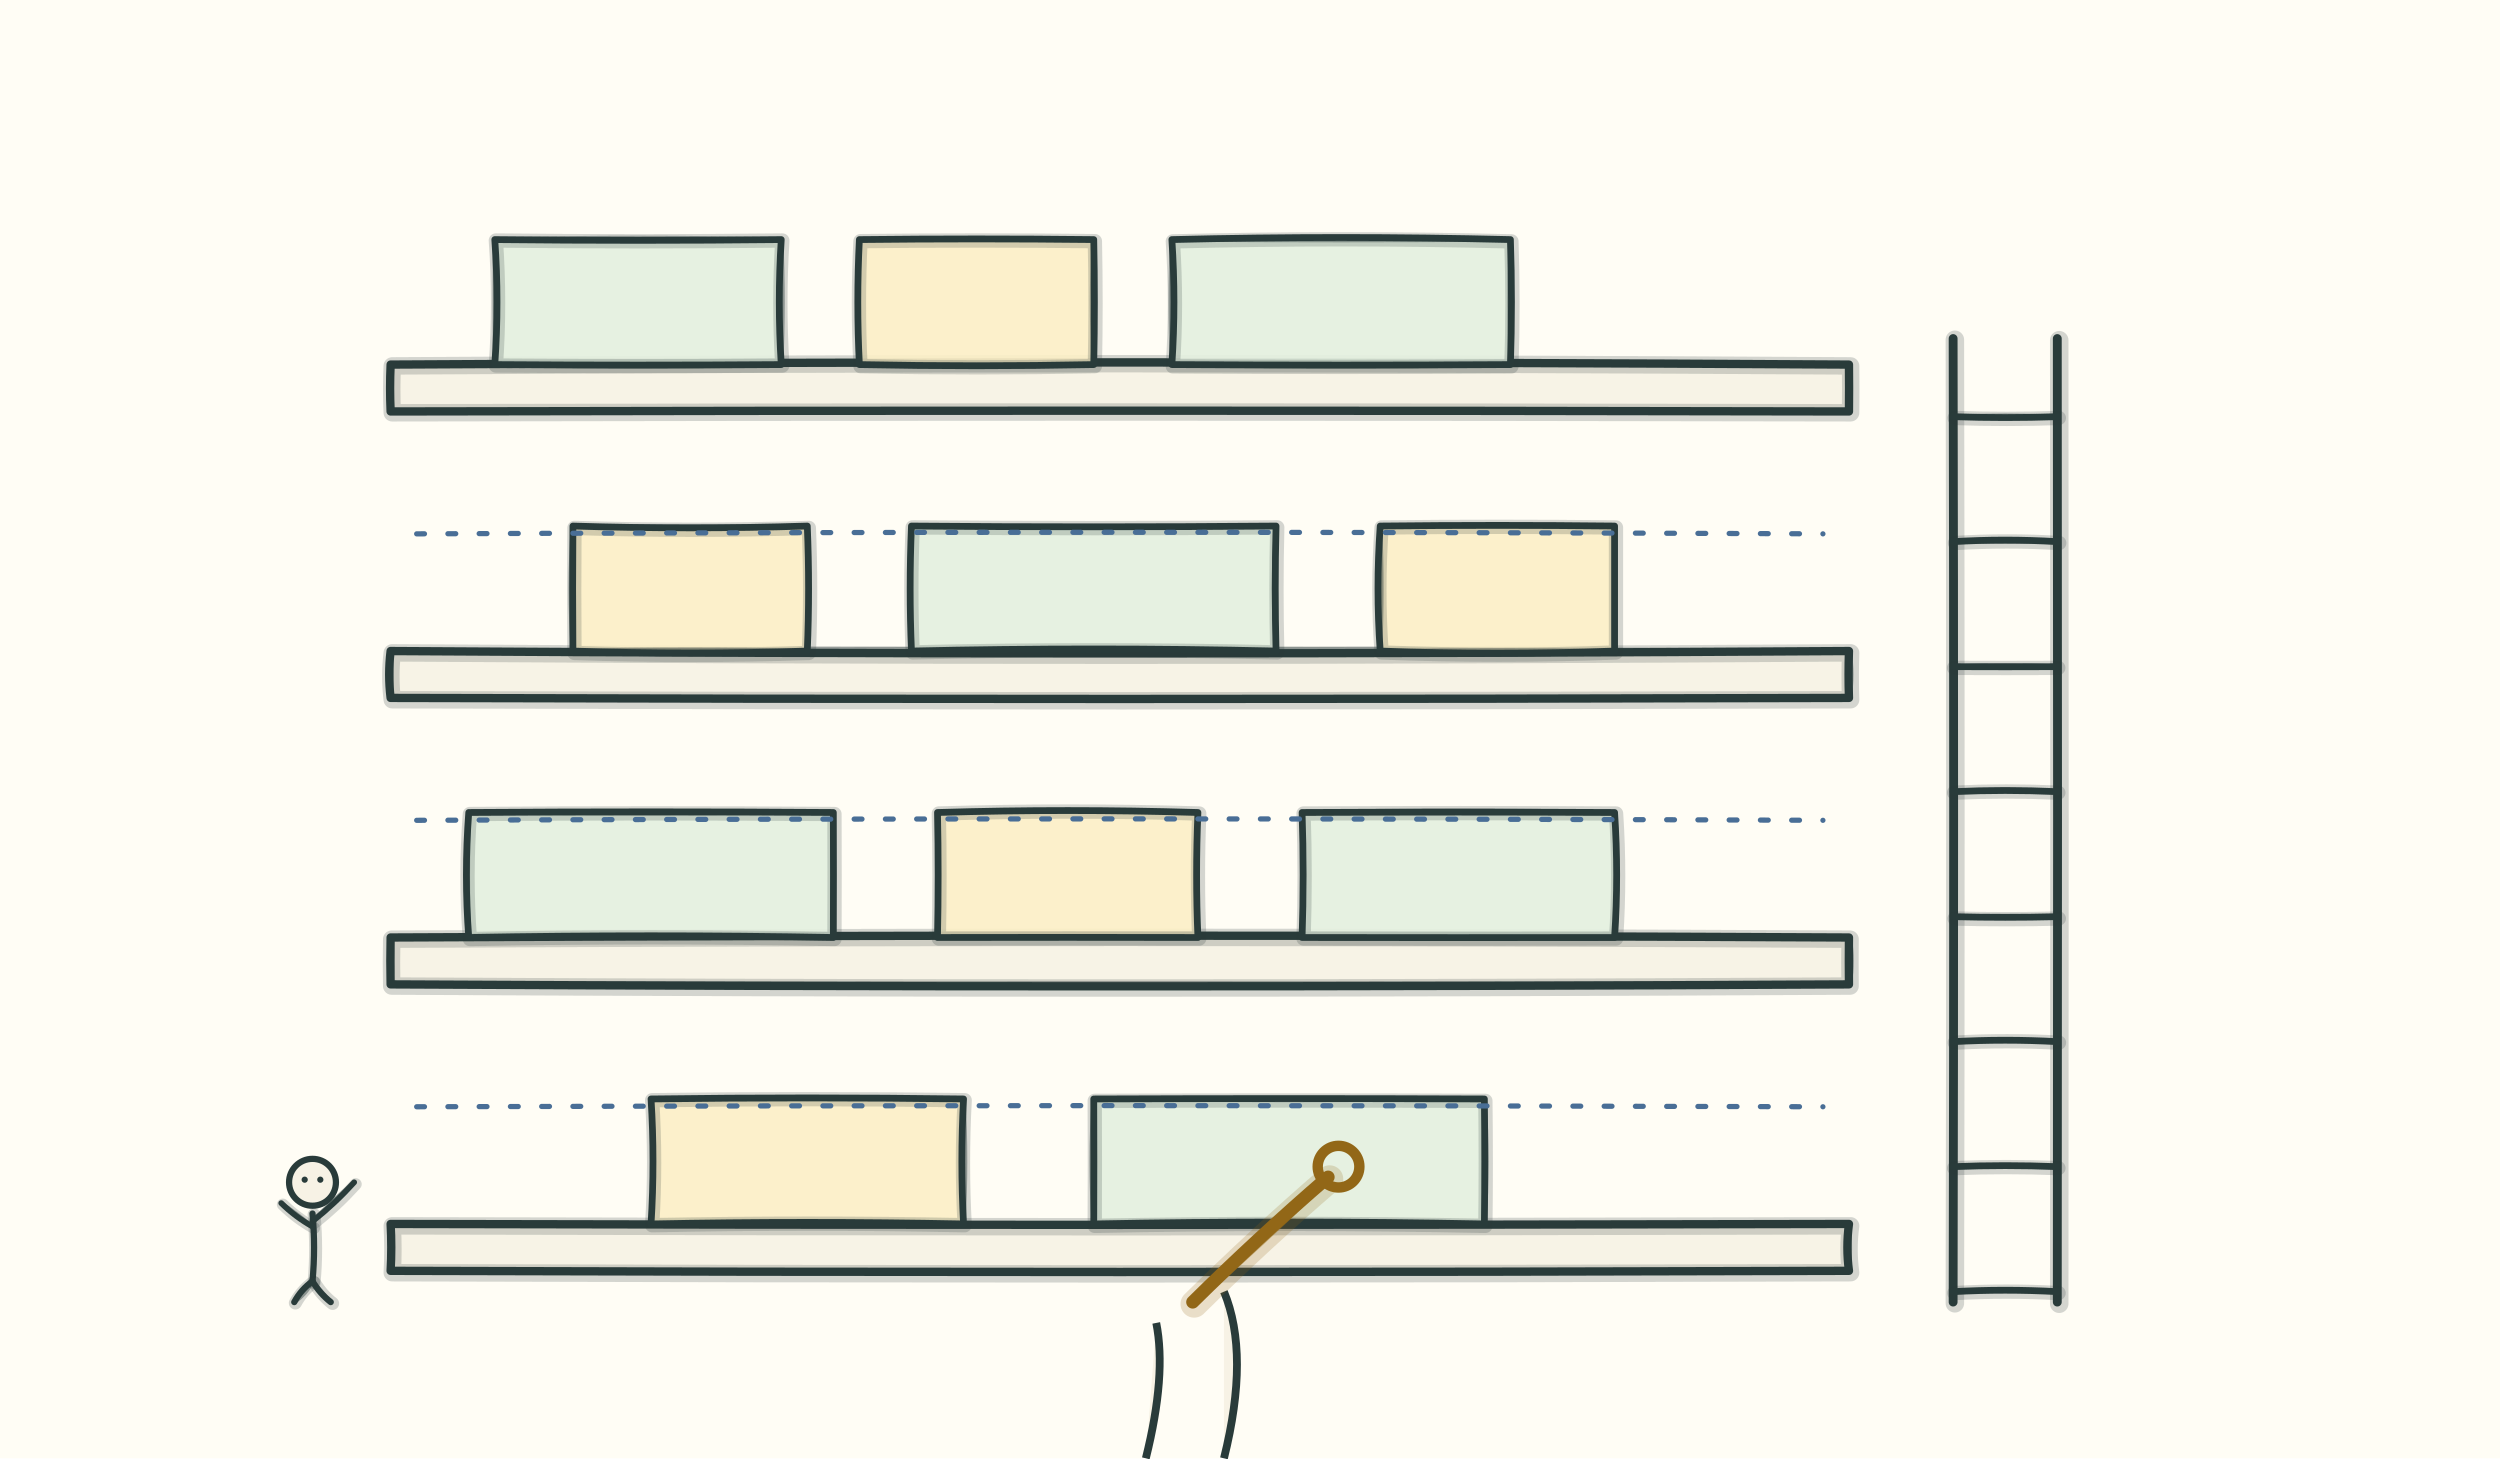
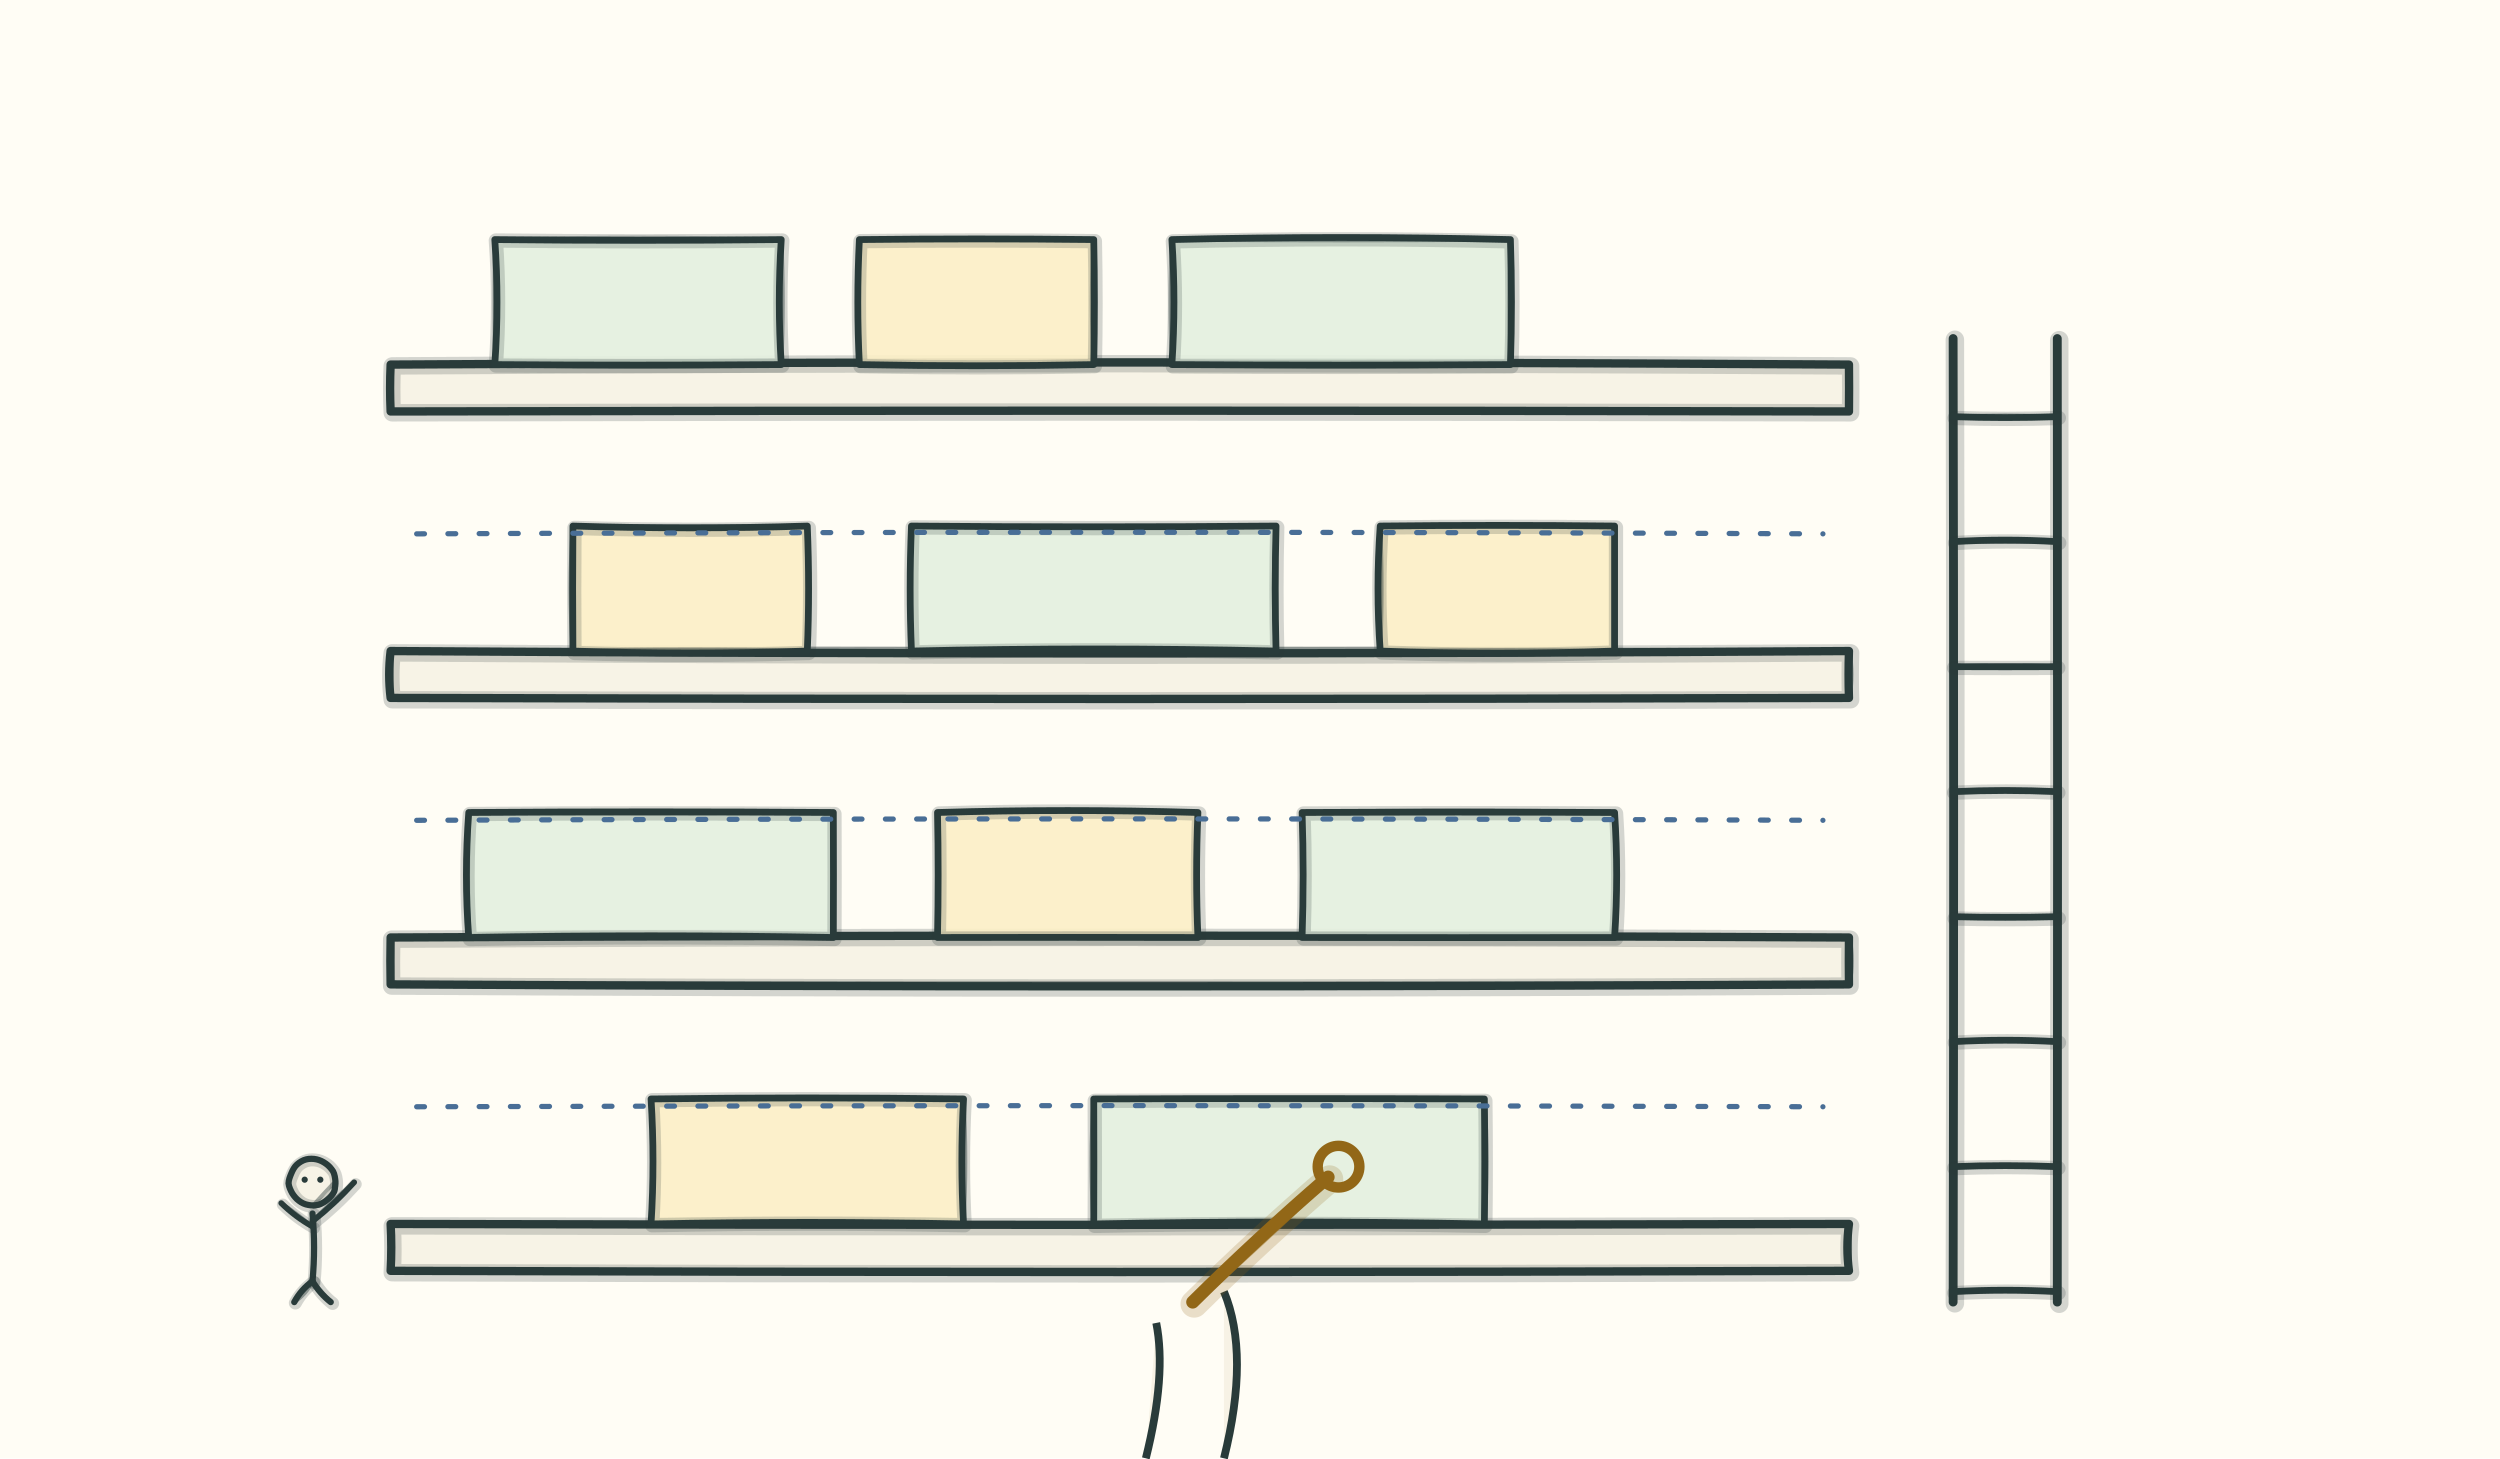
<svg xmlns="http://www.w3.org/2000/svg" viewBox="0 0 960 560" role="img" aria-labelledby="title desc">
  <defs>
    <pattern id="hatch-ink" width="7.0" height="7.0" patternUnits="userSpaceOnUse" patternTransform="rotate(45)">
      <line x1="0" y1="0" x2="0" y2="7.0" stroke="#293b3a" stroke-width="1.1" />
    </pattern>
    <pattern id="hatch-blue" width="7.0" height="7.0" patternUnits="userSpaceOnUse" patternTransform="rotate(45)">
      <line x1="0" y1="0" x2="0" y2="7.0" stroke="#496e96" stroke-width="1.1" />
    </pattern>
    <pattern id="hatch-red" width="8" height="8" patternUnits="userSpaceOnUse" patternTransform="rotate(45)">
      <line x1="0" y1="0" x2="0" y2="8" stroke="#b84745" stroke-width="1.1" />
    </pattern>
  </defs>
  <rect x="0" y="0" width="960" height="560" fill="#fffdf5" />
  <path d="M 150.0 140.0 Q 430.0 138.3 710.0 140.0 Q 710.1 149.0 710.0 158.0 Q 430.0 157.4 150.0 158.0 Q 149.6 149.0 150.0 140.0" fill="#f7f2e5" opacity="0.45" transform="translate(0.30 0.36)" />
  <path d="M 150.0 140.0 Q 430.0 138.3 710.0 140.0 Q 710.1 149.0 710.0 158.0 Q 430.0 157.4 150.0 158.0 Q 149.6 149.0 150.0 140.0" fill="#f7f2e5" opacity="0.85" />
  <path d="M 150.0 140.0 Q 430.0 138.3 710.0 140.0 Q 710.1 149.0 710.0 158.0 Q 430.0 157.4 150.0 158.0 Q 149.6 149.0 150.0 140.0" fill="none" stroke="#293b3a" stroke-width="6.7" stroke-opacity="0.2" stroke-linecap="round" stroke-linejoin="round" transform="translate(0.63 0.51)" />
  <path d="M 150.0 140.0 Q 430.0 139.5 710.0 140.0 Q 710.7 149.0 710.0 158.0 Q 430.0 158.3 150.0 158.0 Q 149.0 149.0 150.0 140.0" fill="none" stroke="#293b3a" stroke-width="2.0" stroke-opacity="0.42" stroke-linecap="round" stroke-linejoin="round" />
  <path d="M 150.0 140.0 Q 430.0 138.3 710.0 140.0 Q 710.1 149.0 710.0 158.0 Q 430.0 157.4 150.0 158.0 Q 149.6 149.0 150.0 140.0" fill="none" stroke="#293b3a" stroke-width="3.2" stroke-linecap="round" stroke-linejoin="round" />
  <path d="M 150.0 250.0 Q 430.0 251.8 710.0 250.0 Q 709.7 259.0 710.0 268.0 Q 430.0 268.8 150.0 268.0 Q 148.9 259.0 150.0 250.0" fill="#f7f2e5" opacity="0.45" transform="translate(-0.89 -0.69)" />
  <path d="M 150.0 250.0 Q 430.0 251.8 710.0 250.0 Q 709.7 259.0 710.0 268.0 Q 430.0 268.8 150.0 268.0 Q 148.9 259.0 150.0 250.0" fill="#f7f2e5" opacity="0.85" />
  <path d="M 150.0 250.0 Q 430.0 251.8 710.0 250.0 Q 709.7 259.0 710.0 268.0 Q 430.0 268.8 150.0 268.0 Q 148.9 259.0 150.0 250.0" fill="none" stroke="#293b3a" stroke-width="6.7" stroke-opacity="0.2" stroke-linecap="round" stroke-linejoin="round" transform="translate(0.63 0.70)" />
  <path d="M 150.0 250.0 Q 430.0 248.8 710.0 250.0 Q 711.5 259.0 710.0 268.0 Q 430.0 269.7 150.0 268.0 Q 150.5 259.0 150.0 250.0" fill="none" stroke="#293b3a" stroke-width="2.0" stroke-opacity="0.42" stroke-linecap="round" stroke-linejoin="round" />
  <path d="M 150.0 250.0 Q 430.0 251.8 710.0 250.0 Q 709.7 259.0 710.0 268.0 Q 430.0 268.8 150.0 268.0 Q 148.9 259.0 150.0 250.0" fill="none" stroke="#293b3a" stroke-width="3.2" stroke-linecap="round" stroke-linejoin="round" />
  <path d="M 150.0 360.0 Q 430.0 358.6 710.0 360.0 Q 709.9 369.0 710.0 378.0 Q 430.0 379.5 150.0 378.0 Q 149.8 369.0 150.0 360.0" fill="#f7f2e5" opacity="0.45" transform="translate(0.37 0.29)" />
  <path d="M 150.0 360.0 Q 430.0 358.6 710.0 360.0 Q 709.9 369.0 710.0 378.0 Q 430.0 379.5 150.0 378.0 Q 149.8 369.0 150.0 360.0" fill="#f7f2e5" opacity="0.85" />
  <path d="M 150.0 360.0 Q 430.0 358.6 710.0 360.0 Q 709.9 369.0 710.0 378.0 Q 430.0 379.5 150.0 378.0 Q 149.8 369.0 150.0 360.0" fill="none" stroke="#293b3a" stroke-width="6.7" stroke-opacity="0.2" stroke-linecap="round" stroke-linejoin="round" transform="translate(0.42 0.65)" />
  <path d="M 150.0 360.0 Q 430.0 358.7 710.0 360.0 Q 711.8 369.0 710.0 378.0 Q 430.0 377.5 150.0 378.0 Q 151.0 369.0 150.0 360.0" fill="none" stroke="#293b3a" stroke-width="2.0" stroke-opacity="0.42" stroke-linecap="round" stroke-linejoin="round" />
  <path d="M 150.0 360.0 Q 430.0 358.6 710.0 360.0 Q 709.9 369.0 710.0 378.0 Q 430.0 379.5 150.0 378.0 Q 149.8 369.0 150.0 360.0" fill="none" stroke="#293b3a" stroke-width="3.2" stroke-linecap="round" stroke-linejoin="round" />
  <path d="M 150.0 470.0 Q 430.0 470.7 710.0 470.0 Q 708.8 479.0 710.0 488.0 Q 430.0 488.9 150.0 488.0 Q 150.5 479.0 150.0 470.0" fill="#f7f2e5" opacity="0.45" transform="translate(0.25 0.32)" />
  <path d="M 150.0 470.0 Q 430.0 470.7 710.0 470.0 Q 708.8 479.0 710.0 488.0 Q 430.0 488.9 150.0 488.0 Q 150.5 479.0 150.0 470.0" fill="#f7f2e5" opacity="0.85" />
  <path d="M 150.0 470.0 Q 430.0 470.7 710.0 470.0 Q 708.8 479.0 710.0 488.0 Q 430.0 488.9 150.0 488.0 Q 150.5 479.0 150.0 470.0" fill="none" stroke="#293b3a" stroke-width="6.7" stroke-opacity="0.2" stroke-linecap="round" stroke-linejoin="round" transform="translate(0.63 0.72)" />
  <path d="M 150.0 470.0 Q 430.0 470.7 710.0 470.0 Q 710.4 479.0 710.0 488.0 Q 430.0 487.7 150.0 488.0 Q 150.1 479.0 150.0 470.0" fill="none" stroke="#293b3a" stroke-width="2.0" stroke-opacity="0.42" stroke-linecap="round" stroke-linejoin="round" />
  <path d="M 150.0 470.0 Q 430.0 470.7 710.0 470.0 Q 708.8 479.0 710.0 488.0 Q 430.0 488.9 150.0 488.0 Q 150.5 479.0 150.0 470.0" fill="none" stroke="#293b3a" stroke-width="3.2" stroke-linecap="round" stroke-linejoin="round" />
  <path d="M 190.0 92.0 Q 245.0 92.6 300.0 92.0 Q 298.5 116.0 300.0 140.0 Q 245.0 140.4 190.0 140.0 Q 191.7 116.0 190.0 92.0" fill="#e4f0df" opacity="0.45" transform="translate(0.46 0.32)" />
  <path d="M 190.0 92.0 Q 245.0 92.6 300.0 92.0 Q 298.5 116.0 300.0 140.0 Q 245.0 140.4 190.0 140.0 Q 191.7 116.0 190.0 92.0" fill="#e4f0df" opacity="0.85" />
  <path d="M 190.0 92.0 Q 245.0 92.6 300.0 92.0 Q 298.5 116.0 300.0 140.0 Q 245.0 140.4 190.0 140.0 Q 191.7 116.0 190.0 92.0" fill="none" stroke="#293b3a" stroke-width="5.5" stroke-opacity="0.2" stroke-linecap="round" stroke-linejoin="round" transform="translate(0.41 0.36)" />
  <path d="M 190.0 92.0 Q 245.0 90.6 300.0 92.0 Q 301.1 116.0 300.0 140.0 Q 245.0 141.5 190.0 140.0 Q 189.9 116.0 190.0 92.0" fill="none" stroke="#293b3a" stroke-width="1.6" stroke-opacity="0.42" stroke-linecap="round" stroke-linejoin="round" />
  <path d="M 190.0 92.0 Q 245.0 92.6 300.0 92.0 Q 298.5 116.0 300.0 140.0 Q 245.0 140.4 190.0 140.0 Q 191.7 116.0 190.0 92.0" fill="none" stroke="#293b3a" stroke-width="2.6" stroke-linecap="round" stroke-linejoin="round" />
  <path d="M 330.0 92.0 Q 375.0 91.5 420.0 92.0 Q 420.5 116.0 420.0 140.0 Q 375.0 140.9 330.0 140.0 Q 328.8 116.0 330.0 92.0" fill="#fbefc7" opacity="0.45" transform="translate(-0.00 0.29)" />
  <path d="M 330.0 92.0 Q 375.0 91.5 420.0 92.0 Q 420.5 116.0 420.0 140.0 Q 375.0 140.9 330.0 140.0 Q 328.8 116.0 330.0 92.0" fill="#fbefc7" opacity="0.85" />
  <path d="M 330.0 92.0 Q 375.0 91.5 420.0 92.0 Q 420.5 116.0 420.0 140.0 Q 375.0 140.9 330.0 140.0 Q 328.8 116.0 330.0 92.0" fill="none" stroke="#293b3a" stroke-width="5.5" stroke-opacity="0.2" stroke-linecap="round" stroke-linejoin="round" transform="translate(0.43 0.60)" />
  <path d="M 330.0 92.0 Q 375.0 92.2 420.0 92.0 Q 418.6 116.0 420.0 140.0 Q 375.0 141.5 330.0 140.0 Q 328.3 116.0 330.0 92.0" fill="none" stroke="#293b3a" stroke-width="1.6" stroke-opacity="0.42" stroke-linecap="round" stroke-linejoin="round" />
  <path d="M 330.0 92.0 Q 375.0 91.5 420.0 92.0 Q 420.5 116.0 420.0 140.0 Q 375.0 140.9 330.0 140.0 Q 328.8 116.0 330.0 92.0" fill="none" stroke="#293b3a" stroke-width="2.6" stroke-linecap="round" stroke-linejoin="round" />
  <path d="M 450.0 92.0 Q 515.0 90.4 580.0 92.0 Q 580.8 116.0 580.0 140.0 Q 515.0 140.4 450.0 140.0 Q 451.6 116.0 450.0 92.0" fill="#e4f0df" opacity="0.45" transform="translate(0.07 -0.75)" />
  <path d="M 450.0 92.0 Q 515.0 90.4 580.0 92.0 Q 580.8 116.0 580.0 140.0 Q 515.0 140.4 450.0 140.0 Q 451.6 116.0 450.0 92.0" fill="#e4f0df" opacity="0.85" />
  <path d="M 450.0 92.0 Q 515.0 90.4 580.0 92.0 Q 580.8 116.0 580.0 140.0 Q 515.0 140.4 450.0 140.0 Q 451.6 116.0 450.0 92.0" fill="none" stroke="#293b3a" stroke-width="5.5" stroke-opacity="0.2" stroke-linecap="round" stroke-linejoin="round" transform="translate(0.38 0.69)" />
  <path d="M 450.0 92.0 Q 515.0 92.5 580.0 92.0 Q 579.2 116.0 580.0 140.0 Q 515.0 141.5 450.0 140.0 Q 449.0 116.0 450.0 92.0" fill="none" stroke="#293b3a" stroke-width="1.6" stroke-opacity="0.42" stroke-linecap="round" stroke-linejoin="round" />
  <path d="M 450.0 92.0 Q 515.0 90.4 580.0 92.0 Q 580.8 116.0 580.0 140.0 Q 515.0 140.4 450.0 140.0 Q 451.6 116.0 450.0 92.0" fill="none" stroke="#293b3a" stroke-width="2.6" stroke-linecap="round" stroke-linejoin="round" />
  <path d="M 220.0 202.0 Q 265.0 203.4 310.0 202.0 Q 311.0 226.0 310.0 250.0 Q 265.0 251.5 220.0 250.0 Q 219.8 226.0 220.0 202.0" fill="#fbefc7" opacity="0.45" transform="translate(0.47 -0.90)" />
  <path d="M 220.0 202.0 Q 265.0 203.4 310.0 202.0 Q 311.0 226.0 310.0 250.0 Q 265.0 251.5 220.0 250.0 Q 219.8 226.0 220.0 202.0" fill="#fbefc7" opacity="0.85" />
  <path d="M 220.0 202.0 Q 265.0 203.4 310.0 202.0 Q 311.0 226.0 310.0 250.0 Q 265.0 251.5 220.0 250.0 Q 219.8 226.0 220.0 202.0" fill="none" stroke="#293b3a" stroke-width="5.5" stroke-opacity="0.2" stroke-linecap="round" stroke-linejoin="round" transform="translate(0.59 0.73)" />
  <path d="M 220.0 202.0 Q 265.0 202.2 310.0 202.0 Q 310.5 226.0 310.0 250.0 Q 265.0 248.8 220.0 250.0 Q 218.2 226.0 220.0 202.0" fill="none" stroke="#293b3a" stroke-width="1.6" stroke-opacity="0.42" stroke-linecap="round" stroke-linejoin="round" />
  <path d="M 220.0 202.0 Q 265.0 203.4 310.0 202.0 Q 311.0 226.0 310.0 250.0 Q 265.0 251.5 220.0 250.0 Q 219.8 226.0 220.0 202.0" fill="none" stroke="#293b3a" stroke-width="2.6" stroke-linecap="round" stroke-linejoin="round" />
  <path d="M 350.0 202.0 Q 420.0 202.6 490.0 202.0 Q 489.4 226.0 490.0 250.0 Q 420.0 248.4 350.0 250.0 Q 349.0 226.0 350.0 202.0" fill="#e4f0df" opacity="0.45" transform="translate(-0.90 -0.63)" />
  <path d="M 350.0 202.0 Q 420.0 202.6 490.0 202.0 Q 489.4 226.0 490.0 250.0 Q 420.0 248.4 350.0 250.0 Q 349.0 226.0 350.0 202.0" fill="#e4f0df" opacity="0.85" />
  <path d="M 350.0 202.0 Q 420.0 202.6 490.0 202.0 Q 489.4 226.0 490.0 250.0 Q 420.0 248.4 350.0 250.0 Q 349.0 226.0 350.0 202.0" fill="none" stroke="#293b3a" stroke-width="5.5" stroke-opacity="0.2" stroke-linecap="round" stroke-linejoin="round" transform="translate(0.46 0.51)" />
  <path d="M 350.0 202.0 Q 420.0 202.5 490.0 202.0 Q 488.3 226.0 490.0 250.0 Q 420.0 249.7 350.0 250.0 Q 348.5 226.0 350.0 202.0" fill="none" stroke="#293b3a" stroke-width="1.6" stroke-opacity="0.42" stroke-linecap="round" stroke-linejoin="round" />
  <path d="M 350.0 202.0 Q 420.0 202.6 490.0 202.0 Q 489.4 226.0 490.0 250.0 Q 420.0 248.4 350.0 250.0 Q 349.0 226.0 350.0 202.0" fill="none" stroke="#293b3a" stroke-width="2.6" stroke-linecap="round" stroke-linejoin="round" />
  <path d="M 530.0 202.0 Q 575.0 201.5 620.0 202.0 Q 620.0 226.0 620.0 250.0 Q 575.0 251.7 530.0 250.0 Q 528.3 226.0 530.0 202.0" fill="#fbefc7" opacity="0.45" transform="translate(-0.09 0.33)" />
  <path d="M 530.0 202.0 Q 575.0 201.5 620.0 202.0 Q 620.0 226.0 620.0 250.0 Q 575.0 251.7 530.0 250.0 Q 528.3 226.0 530.0 202.0" fill="#fbefc7" opacity="0.85" />
  <path d="M 530.0 202.0 Q 575.0 201.5 620.0 202.0 Q 620.0 226.0 620.0 250.0 Q 575.0 251.7 530.0 250.0 Q 528.3 226.0 530.0 202.0" fill="none" stroke="#293b3a" stroke-width="5.5" stroke-opacity="0.2" stroke-linecap="round" stroke-linejoin="round" transform="translate(0.53 0.55)" />
  <path d="M 530.0 202.0 Q 575.0 201.8 620.0 202.0 Q 620.7 226.0 620.0 250.0 Q 575.0 249.4 530.0 250.0 Q 531.0 226.0 530.0 202.0" fill="none" stroke="#293b3a" stroke-width="1.6" stroke-opacity="0.42" stroke-linecap="round" stroke-linejoin="round" />
  <path d="M 530.0 202.0 Q 575.0 201.5 620.0 202.0 Q 620.0 226.0 620.0 250.0 Q 575.0 251.7 530.0 250.0 Q 528.3 226.0 530.0 202.0" fill="none" stroke="#293b3a" stroke-width="2.6" stroke-linecap="round" stroke-linejoin="round" />
  <path d="M 180.0 312.0 Q 250.0 311.5 320.0 312.0 Q 320.1 336.0 320.0 360.0 Q 250.0 358.7 180.0 360.0 Q 178.2 336.0 180.0 312.0" fill="#e4f0df" opacity="0.45" transform="translate(-0.56 -0.27)" />
  <path d="M 180.0 312.0 Q 250.0 311.5 320.0 312.0 Q 320.1 336.0 320.0 360.0 Q 250.0 358.7 180.0 360.0 Q 178.2 336.0 180.0 312.0" fill="#e4f0df" opacity="0.85" />
  <path d="M 180.0 312.0 Q 250.0 311.5 320.0 312.0 Q 320.1 336.0 320.0 360.0 Q 250.0 358.7 180.0 360.0 Q 178.2 336.0 180.0 312.0" fill="none" stroke="#293b3a" stroke-width="5.5" stroke-opacity="0.2" stroke-linecap="round" stroke-linejoin="round" transform="translate(0.43 0.58)" />
  <path d="M 180.0 312.0 Q 250.0 312.8 320.0 312.0 Q 319.5 336.0 320.0 360.0 Q 250.0 358.8 180.0 360.0 Q 179.4 336.0 180.0 312.0" fill="none" stroke="#293b3a" stroke-width="1.6" stroke-opacity="0.42" stroke-linecap="round" stroke-linejoin="round" />
  <path d="M 180.0 312.0 Q 250.0 311.5 320.0 312.0 Q 320.1 336.0 320.0 360.0 Q 250.0 358.7 180.0 360.0 Q 178.2 336.0 180.0 312.0" fill="none" stroke="#293b3a" stroke-width="2.6" stroke-linecap="round" stroke-linejoin="round" />
  <path d="M 360.0 312.0 Q 410.0 310.5 460.0 312.0 Q 459.0 336.0 460.0 360.0 Q 410.0 359.9 360.0 360.0 Q 360.5 336.0 360.0 312.0" fill="#fbefc7" opacity="0.45" transform="translate(-0.13 -0.37)" />
  <path d="M 360.0 312.0 Q 410.0 310.5 460.0 312.0 Q 459.0 336.0 460.0 360.0 Q 410.0 359.9 360.0 360.0 Q 360.5 336.0 360.0 312.0" fill="#fbefc7" opacity="0.85" />
  <path d="M 360.0 312.0 Q 410.0 310.5 460.0 312.0 Q 459.0 336.0 460.0 360.0 Q 410.0 359.9 360.0 360.0 Q 360.5 336.0 360.0 312.0" fill="none" stroke="#293b3a" stroke-width="5.5" stroke-opacity="0.2" stroke-linecap="round" stroke-linejoin="round" transform="translate(0.51 0.39)" />
  <path d="M 360.0 312.0 Q 410.0 311.1 460.0 312.0 Q 459.1 336.0 460.0 360.0 Q 410.0 359.0 360.0 360.0 Q 361.0 336.0 360.0 312.0" fill="none" stroke="#293b3a" stroke-width="1.6" stroke-opacity="0.42" stroke-linecap="round" stroke-linejoin="round" />
  <path d="M 360.0 312.0 Q 410.0 310.5 460.0 312.0 Q 459.0 336.0 460.0 360.0 Q 410.0 359.9 360.0 360.0 Q 360.5 336.0 360.0 312.0" fill="none" stroke="#293b3a" stroke-width="2.6" stroke-linecap="round" stroke-linejoin="round" />
  <path d="M 500.0 312.0 Q 560.0 311.7 620.0 312.0 Q 621.6 336.0 620.0 360.0 Q 560.0 360.1 500.0 360.0 Q 500.8 336.0 500.0 312.0" fill="#e4f0df" opacity="0.45" transform="translate(-0.82 0.28)" />
  <path d="M 500.0 312.0 Q 560.0 311.7 620.0 312.0 Q 621.6 336.0 620.0 360.0 Q 560.0 360.1 500.0 360.0 Q 500.8 336.0 500.0 312.0" fill="#e4f0df" opacity="0.85" />
  <path d="M 500.0 312.0 Q 560.0 311.7 620.0 312.0 Q 621.6 336.0 620.0 360.0 Q 560.0 360.1 500.0 360.0 Q 500.8 336.0 500.0 312.0" fill="none" stroke="#293b3a" stroke-width="5.5" stroke-opacity="0.2" stroke-linecap="round" stroke-linejoin="round" transform="translate(0.57 0.39)" />
  <path d="M 500.0 312.0 Q 560.0 310.5 620.0 312.0 Q 621.2 336.0 620.0 360.0 Q 560.0 359.4 500.0 360.0 Q 501.5 336.0 500.0 312.0" fill="none" stroke="#293b3a" stroke-width="1.6" stroke-opacity="0.42" stroke-linecap="round" stroke-linejoin="round" />
  <path d="M 500.0 312.0 Q 560.0 311.7 620.0 312.0 Q 621.6 336.0 620.0 360.0 Q 560.0 360.1 500.0 360.0 Q 500.8 336.0 500.0 312.0" fill="none" stroke="#293b3a" stroke-width="2.6" stroke-linecap="round" stroke-linejoin="round" />
  <path d="M 250.0 422.0 Q 310.0 421.2 370.0 422.0 Q 368.7 446.0 370.0 470.0 Q 310.0 468.8 250.0 470.0 Q 251.5 446.0 250.0 422.0" fill="#fbefc7" opacity="0.45" transform="translate(0.23 0.30)" />
  <path d="M 250.0 422.0 Q 310.0 421.2 370.0 422.0 Q 368.7 446.0 370.0 470.0 Q 310.0 468.8 250.0 470.0 Q 251.5 446.0 250.0 422.0" fill="#fbefc7" opacity="0.85" />
  <path d="M 250.0 422.0 Q 310.0 421.2 370.0 422.0 Q 368.7 446.0 370.0 470.0 Q 310.0 468.8 250.0 470.0 Q 251.5 446.0 250.0 422.0" fill="none" stroke="#293b3a" stroke-width="5.5" stroke-opacity="0.2" stroke-linecap="round" stroke-linejoin="round" transform="translate(0.43 0.48)" />
  <path d="M 250.0 422.0 Q 310.0 422.1 370.0 422.0 Q 371.3 446.0 370.0 470.0 Q 310.0 469.0 250.0 470.0 Q 251.6 446.0 250.0 422.0" fill="none" stroke="#293b3a" stroke-width="1.6" stroke-opacity="0.42" stroke-linecap="round" stroke-linejoin="round" />
  <path d="M 250.0 422.0 Q 310.0 421.2 370.0 422.0 Q 368.7 446.0 370.0 470.0 Q 310.0 468.8 250.0 470.0 Q 251.5 446.0 250.0 422.0" fill="none" stroke="#293b3a" stroke-width="2.6" stroke-linecap="round" stroke-linejoin="round" />
  <path d="M 420.0 422.0 Q 495.0 421.7 570.0 422.0 Q 570.3 446.0 570.0 470.0 Q 495.0 468.5 420.0 470.0 Q 420.1 446.0 420.0 422.0" fill="#e4f0df" opacity="0.45" transform="translate(-0.52 -0.86)" />
  <path d="M 420.0 422.0 Q 495.0 421.7 570.0 422.0 Q 570.3 446.0 570.0 470.0 Q 495.0 468.5 420.0 470.0 Q 420.1 446.0 420.0 422.0" fill="#e4f0df" opacity="0.85" />
  <path d="M 420.0 422.0 Q 495.0 421.7 570.0 422.0 Q 570.3 446.0 570.0 470.0 Q 495.0 468.5 420.0 470.0 Q 420.1 446.0 420.0 422.0" fill="none" stroke="#293b3a" stroke-width="5.5" stroke-opacity="0.2" stroke-linecap="round" stroke-linejoin="round" transform="translate(0.38 0.73)" />
  <path d="M 420.0 422.0 Q 495.0 422.9 570.0 422.0 Q 571.7 446.0 570.0 470.0 Q 495.0 470.1 420.0 470.0 Q 418.3 446.0 420.0 422.0" fill="none" stroke="#293b3a" stroke-width="1.6" stroke-opacity="0.42" stroke-linecap="round" stroke-linejoin="round" />
  <path d="M 420.0 422.0 Q 495.0 421.7 570.0 422.0 Q 570.3 446.0 570.0 470.0 Q 495.0 468.5 420.0 470.0 Q 420.1 446.0 420.0 422.0" fill="none" stroke="#293b3a" stroke-width="2.6" stroke-linecap="round" stroke-linejoin="round" />
  <path d="M 750.0 130.0 Q 750.4 315.0 750.0 500.0" fill="none" stroke="#293b3a" stroke-width="7.1" stroke-opacity="0.2" stroke-linecap="round" stroke-linejoin="round" transform="translate(0.67 0.47)" />
  <path d="M 750.0 130.0 Q 751.4 315.0 750.0 500.0" fill="none" stroke="#293b3a" stroke-width="2.1" stroke-opacity="0.42" stroke-linecap="round" stroke-linejoin="round" />
  <path d="M 750.0 130.0 Q 750.4 315.0 750.0 500.0" fill="none" stroke="#293b3a" stroke-width="3.4" stroke-linecap="round" stroke-linejoin="round" />
  <path d="M 790.0 130.0 Q 790.2 315.0 790.0 500.0" fill="none" stroke="#293b3a" stroke-width="7.1" stroke-opacity="0.2" stroke-linecap="round" stroke-linejoin="round" transform="translate(0.74 0.64)" />
  <path d="M 790.0 130.0 Q 789.6 315.0 790.0 500.0" fill="none" stroke="#293b3a" stroke-width="2.1" stroke-opacity="0.42" stroke-linecap="round" stroke-linejoin="round" />
  <path d="M 790.0 130.0 Q 790.2 315.0 790.0 500.0" fill="none" stroke="#293b3a" stroke-width="3.4" stroke-linecap="round" stroke-linejoin="round" />
  <path d="M 750.0 160.0 Q 770.0 160.7 790.0 160.0" fill="none" stroke="#293b3a" stroke-width="5.5" stroke-opacity="0.2" stroke-linecap="round" stroke-linejoin="round" transform="translate(0.59 0.50)" />
  <path d="M 750.0 160.0 Q 770.0 159.1 790.0 160.0" fill="none" stroke="#293b3a" stroke-width="1.6" stroke-opacity="0.42" stroke-linecap="round" stroke-linejoin="round" />
  <path d="M 750.0 160.0 Q 770.0 160.7 790.0 160.0" fill="none" stroke="#293b3a" stroke-width="2.6" stroke-linecap="round" stroke-linejoin="round" />
  <path d="M 750.0 208.0 Q 770.0 206.8 790.0 208.0" fill="none" stroke="#293b3a" stroke-width="5.5" stroke-opacity="0.2" stroke-linecap="round" stroke-linejoin="round" transform="translate(0.73 0.52)" />
  <path d="M 750.0 208.0 Q 770.0 208.2 790.0 208.0" fill="none" stroke="#293b3a" stroke-width="1.6" stroke-opacity="0.42" stroke-linecap="round" stroke-linejoin="round" />
  <path d="M 750.0 208.0 Q 770.0 206.8 790.0 208.0" fill="none" stroke="#293b3a" stroke-width="2.6" stroke-linecap="round" stroke-linejoin="round" />
  <path d="M 750.0 256.0 Q 770.0 256.1 790.0 256.0" fill="none" stroke="#293b3a" stroke-width="5.5" stroke-opacity="0.2" stroke-linecap="round" stroke-linejoin="round" transform="translate(0.37 0.47)" />
  <path d="M 750.0 256.0 Q 770.0 254.8 790.0 256.0" fill="none" stroke="#293b3a" stroke-width="1.6" stroke-opacity="0.42" stroke-linecap="round" stroke-linejoin="round" />
  <path d="M 750.0 256.0 Q 770.0 256.1 790.0 256.0" fill="none" stroke="#293b3a" stroke-width="2.6" stroke-linecap="round" stroke-linejoin="round" />
  <path d="M 750.0 304.0 Q 770.0 303.1 790.0 304.0" fill="none" stroke="#293b3a" stroke-width="5.5" stroke-opacity="0.2" stroke-linecap="round" stroke-linejoin="round" transform="translate(0.39 0.39)" />
  <path d="M 750.0 304.0 Q 770.0 302.5 790.0 304.0" fill="none" stroke="#293b3a" stroke-width="1.6" stroke-opacity="0.42" stroke-linecap="round" stroke-linejoin="round" />
  <path d="M 750.0 304.0 Q 770.0 303.1 790.0 304.0" fill="none" stroke="#293b3a" stroke-width="2.6" stroke-linecap="round" stroke-linejoin="round" />
  <path d="M 750.0 352.0 Q 770.0 352.5 790.0 352.0" fill="none" stroke="#293b3a" stroke-width="5.5" stroke-opacity="0.2" stroke-linecap="round" stroke-linejoin="round" transform="translate(0.58 0.72)" />
  <path d="M 750.0 352.0 Q 770.0 351.4 790.0 352.0" fill="none" stroke="#293b3a" stroke-width="1.6" stroke-opacity="0.42" stroke-linecap="round" stroke-linejoin="round" />
  <path d="M 750.0 352.0 Q 770.0 352.5 790.0 352.0" fill="none" stroke="#293b3a" stroke-width="2.6" stroke-linecap="round" stroke-linejoin="round" />
  <path d="M 750.0 400.0 Q 770.0 398.9 790.0 400.0" fill="none" stroke="#293b3a" stroke-width="5.5" stroke-opacity="0.2" stroke-linecap="round" stroke-linejoin="round" transform="translate(0.65 0.39)" />
  <path d="M 750.0 400.0 Q 770.0 398.8 790.0 400.0" fill="none" stroke="#293b3a" stroke-width="1.6" stroke-opacity="0.42" stroke-linecap="round" stroke-linejoin="round" />
  <path d="M 750.0 400.0 Q 770.0 398.9 790.0 400.0" fill="none" stroke="#293b3a" stroke-width="2.6" stroke-linecap="round" stroke-linejoin="round" />
  <path d="M 750.0 448.0 Q 770.0 447.2 790.0 448.0" fill="none" stroke="#293b3a" stroke-width="5.5" stroke-opacity="0.2" stroke-linecap="round" stroke-linejoin="round" transform="translate(0.43 0.56)" />
  <path d="M 750.0 448.0 Q 770.0 447.1 790.0 448.0" fill="none" stroke="#293b3a" stroke-width="1.6" stroke-opacity="0.42" stroke-linecap="round" stroke-linejoin="round" />
  <path d="M 750.0 448.0 Q 770.0 447.2 790.0 448.0" fill="none" stroke="#293b3a" stroke-width="2.6" stroke-linecap="round" stroke-linejoin="round" />
  <path d="M 750.0 496.0 Q 770.0 494.9 790.0 496.0" fill="none" stroke="#293b3a" stroke-width="5.5" stroke-opacity="0.2" stroke-linecap="round" stroke-linejoin="round" transform="translate(0.49 0.54)" />
  <path d="M 750.0 496.0 Q 770.0 495.2 790.0 496.0" fill="none" stroke="#293b3a" stroke-width="1.6" stroke-opacity="0.42" stroke-linecap="round" stroke-linejoin="round" />
  <path d="M 750.0 496.0 Q 770.0 494.9 790.0 496.0" fill="none" stroke="#293b3a" stroke-width="2.6" stroke-linecap="round" stroke-linejoin="round" />
  <path d="M 470 560 Q 480 520 470 496" fill="#f7f2e5" stroke="#293b3a" stroke-width="3" />
  <path d="M 440 560 Q 448 528 444 508" fill="#f7f2e5" stroke="#293b3a" stroke-width="3" />
  <path d="M 458.0 500.0 Q 483.2 475.1 510.0 452.0" fill="none" stroke="#926717" stroke-width="10.5" stroke-opacity="0.2" stroke-linecap="round" stroke-linejoin="round" transform="translate(0.56 0.73)" />
  <path d="M 458.0 500.0 Q 484.9 476.9 510.0 452.0" fill="none" stroke="#926717" stroke-width="3.1" stroke-opacity="0.42" stroke-linecap="round" stroke-linejoin="round" />
  <path d="M 458.0 500.0 Q 483.2 475.1 510.0 452.0" fill="none" stroke="#926717" stroke-width="5" stroke-linecap="round" stroke-linejoin="round" />
  <circle cx="514" cy="448" r="8" fill="none" stroke="#926717" stroke-width="4" />
  <path d="M 160.0 205.0 Q 430.0 203.8 700.0 205.0" fill="none" stroke="#496e96" stroke-width="2" stroke-linecap="round" stroke-linejoin="round" stroke-dasharray="3 9" />
  <path d="M 160.0 315.0 Q 430.0 313.9 700.0 315.0" fill="none" stroke="#496e96" stroke-width="2" stroke-linecap="round" stroke-linejoin="round" stroke-dasharray="3 9" />
  <path d="M 160.0 425.0 Q 430.0 424.1 700.0 425.0" fill="none" stroke="#496e96" stroke-width="2" stroke-linecap="round" stroke-linejoin="round" stroke-dasharray="3 9" />
-   <circle cx="120.0" cy="454.0" r="9.0" fill="#f7f2e5" stroke="#293b3a" stroke-width="2.4" />
+   <path d="M 128.8 453.6 C 128.9 454.9 128.8 456.4 128.3 457.6 C 127.8 458.7 126.8 459.8 125.8 460.6 C 124.8 461.5 123.6 462.2 122.4 462.6 C 121.1 462.9 119.7 463.0 118.4 462.7 C 117.1 462.5 115.8 461.9 114.8 461.1 C 113.8 460.4 112.9 459.3 112.2 458.2 C 111.6 457.1 110.9 455.7 110.8 454.4 C 110.8 453.1 111.4 451.7 111.9 450.5 C 112.4 449.3 113.1 448.0 114.0 447.2 C 115.0 446.3 116.3 445.5 117.6 445.2 C 118.8 444.9 120.3 444.9 121.6 445.2 C 122.9 445.5 124.1 446.1 125.2 446.9 C 126.2 447.6 127.2 448.7 127.9 449.8 C 128.5 450.9 128.8 452.3 128.8 453.6 Z" fill="#f7f2e5" opacity="0.45" transform="translate(-0.41 -0.72)" />
+   <path d="M 128.8 453.6 C 128.9 454.9 128.8 456.4 128.3 457.6 C 127.8 458.7 126.8 459.8 125.8 460.6 C 124.8 461.5 123.6 462.2 122.4 462.6 C 121.1 462.9 119.7 463.0 118.4 462.7 C 117.1 462.5 115.8 461.9 114.8 461.1 C 113.8 460.4 112.9 459.3 112.2 458.2 C 111.6 457.1 110.9 455.7 110.8 454.4 C 110.8 453.1 111.4 451.7 111.9 450.5 C 112.4 449.3 113.1 448.0 114.0 447.2 C 115.0 446.3 116.3 445.5 117.6 445.2 C 118.8 444.9 120.3 444.9 121.6 445.2 C 122.9 445.5 124.1 446.1 125.2 446.9 C 126.2 447.6 127.2 448.7 127.9 449.8 C 128.5 450.9 128.8 452.3 128.8 453.6 Z" fill="#f7f2e5" opacity="0.85" />
+   <path d="M 128.8 453.6 C 128.7 454.3 128.8 456.4 128.3 457.6 C 127.8 458.7 126.8 459.8 125.8 460.6 C 124.8 461.5 123.6 462.2 122.4 462.6 C 121.1 462.9 119.7 463.0 118.4 462.7 C 117.1 462.5 115.8 461.9 114.8 461.1 C 113.8 460.4 112.9 459.3 112.2 458.2 C 111.6 457.1 110.9 455.7 110.8 454.4 C 110.8 453.1 111.4 451.7 111.9 450.5 C 112.4 449.3 113.1 448.0 114.0 447.2 C 115.0 446.3 116.3 445.5 117.6 445.2 C 118.8 444.9 120.3 444.9 121.6 445.2 C 122.9 445.5 124.1 446.1 125.2 446.9 C 126.2 447.6 127.2 448.7 127.9 449.8 C 128.5 450.9 128.7 452.5 128.8 453.6 C 128.9 454.8 128.6 456.2 128.5 456.7" fill="none" stroke="#293b3a" stroke-width="5.0" stroke-opacity="0.2" stroke-linecap="round" stroke-linejoin="round" transform="translate(0.45 0.41)" />
+   <path d="M 116.5 462.4 C 116.0 461.9 114.2 460.8 113.4 459.8 C 112.5 458.9 111.7 457.7 111.3 456.4 C 111.0 455.2 110.9 453.7 111.1 452.4 C 111.4 451.2 112.0 449.9 112.8 448.8 C 113.6 447.8 114.6 446.8 115.7 446.2 C 116.9 445.5 118.3 445.1 119.6 445.0 C 120.8 444.9 122.3 445.3 123.5 445.8 C 124.7 446.3 126.0 447.0 126.9 447.9 C 127.7 448.9 128.4 450.3 128.7 451.5 C 129.1 452.8 129.2 454.3 128.9 455.6 C 128.7 456.8 127.9 458.1 127.1 459.1 C 126.4 460.2 125.4 461.3 124.3 461.9 C 123.2 462.5 119.7 464.3 120.4 462.9 C 121.2 461.5 127.4 455.2 128.8 453.6" fill="none" stroke="#293b3a" stroke-width="1.5" stroke-opacity="0.42" stroke-linecap="round" stroke-linejoin="round" />
+   <path d="M 128.8 453.6 C 128.7 454.3 128.8 456.4 128.3 457.6 C 127.8 458.7 126.8 459.8 125.8 460.6 C 124.8 461.5 123.6 462.2 122.4 462.6 C 121.1 462.9 119.7 463.0 118.4 462.7 C 117.1 462.5 115.8 461.9 114.8 461.1 C 113.8 460.4 112.9 459.3 112.2 458.2 C 111.6 457.1 110.9 455.7 110.8 454.4 C 110.8 453.1 111.4 451.7 111.9 450.5 C 112.4 449.3 113.1 448.0 114.0 447.2 C 115.0 446.3 116.3 445.5 117.6 445.2 C 118.8 444.9 120.3 444.9 121.6 445.2 C 122.9 445.5 124.1 446.1 125.2 446.9 C 126.2 447.6 127.2 448.7 127.9 449.8 C 128.5 450.9 128.7 452.5 128.8 453.6 C 128.9 454.8 128.6 456.2 128.5 456.7" fill="none" stroke="#293b3a" stroke-width="2.4" stroke-linecap="round" stroke-linejoin="round" />
  <circle cx="117.0" cy="453.0" r="1.2" fill="#293b3a" />
  <circle cx="123.0" cy="453.0" r="1.2" fill="#293b3a" />
  <path d="M 120.0 492.0 Q 121.2 479.0 120.0 466.0" fill="none" stroke="#293b3a" stroke-width="5.0" stroke-opacity="0.2" stroke-linecap="round" stroke-linejoin="round" transform="translate(0.60 0.51)" />
  <path d="M 120.0 492.0 Q 120.6 479.0 120.0 466.0" fill="none" stroke="#293b3a" stroke-width="1.5" stroke-opacity="0.42" stroke-linecap="round" stroke-linejoin="round" />
  <path d="M 120.0 492.0 Q 121.2 479.0 120.0 466.0" fill="none" stroke="#293b3a" stroke-width="2.4" stroke-linecap="round" stroke-linejoin="round" />
  <path d="M 120.0 469.0 Q 128.6 462.2 136.0 454.0" fill="none" stroke="#293b3a" stroke-width="4.6" stroke-opacity="0.2" stroke-linecap="round" stroke-linejoin="round" transform="translate(0.60 0.72)" />
  <path d="M 120.0 469.0 Q 127.5 461.0 136.0 454.0" fill="none" stroke="#293b3a" stroke-width="1.4" stroke-opacity="0.42" stroke-linecap="round" stroke-linejoin="round" />
  <path d="M 120.0 469.0 Q 128.6 462.2 136.0 454.0" fill="none" stroke="#293b3a" stroke-width="2.2" stroke-linecap="round" stroke-linejoin="round" />
  <path d="M 120.0 471.0 Q 113.4 467.3 108.0 462.0" fill="none" stroke="#293b3a" stroke-width="4.6" stroke-opacity="0.2" stroke-linecap="round" stroke-linejoin="round" transform="translate(0.61 0.56)" />
  <path d="M 120.0 471.0 Q 114.3 466.1 108.0 462.0" fill="none" stroke="#293b3a" stroke-width="1.4" stroke-opacity="0.42" stroke-linecap="round" stroke-linejoin="round" />
  <path d="M 120.0 471.0 Q 113.4 467.3 108.0 462.0" fill="none" stroke="#293b3a" stroke-width="2.2" stroke-linecap="round" stroke-linejoin="round" />
  <path d="M 120.0 492.0 Q 122.8 496.7 127.0 500.0" fill="none" stroke="#293b3a" stroke-width="5.0" stroke-opacity="0.2" stroke-linecap="round" stroke-linejoin="round" transform="translate(0.72 0.52)" />
  <path d="M 120.0 492.0 Q 123.5 496.0 127.0 500.0" fill="none" stroke="#293b3a" stroke-width="1.5" stroke-opacity="0.42" stroke-linecap="round" stroke-linejoin="round" />
  <path d="M 120.0 492.0 Q 122.8 496.7 127.0 500.0" fill="none" stroke="#293b3a" stroke-width="2.4" stroke-linecap="round" stroke-linejoin="round" />
  <path d="M 120.0 492.0 Q 115.6 495.2 113.0 500.0" fill="none" stroke="#293b3a" stroke-width="5.0" stroke-opacity="0.2" stroke-linecap="round" stroke-linejoin="round" transform="translate(0.41 0.35)" />
  <path d="M 120.0 492.0 Q 117.6 497.0 113.0 500.0" fill="none" stroke="#293b3a" stroke-width="1.5" stroke-opacity="0.42" stroke-linecap="round" stroke-linejoin="round" />
  <path d="M 120.0 492.0 Q 115.6 495.2 113.0 500.0" fill="none" stroke="#293b3a" stroke-width="2.4" stroke-linecap="round" stroke-linejoin="round" />
</svg>
